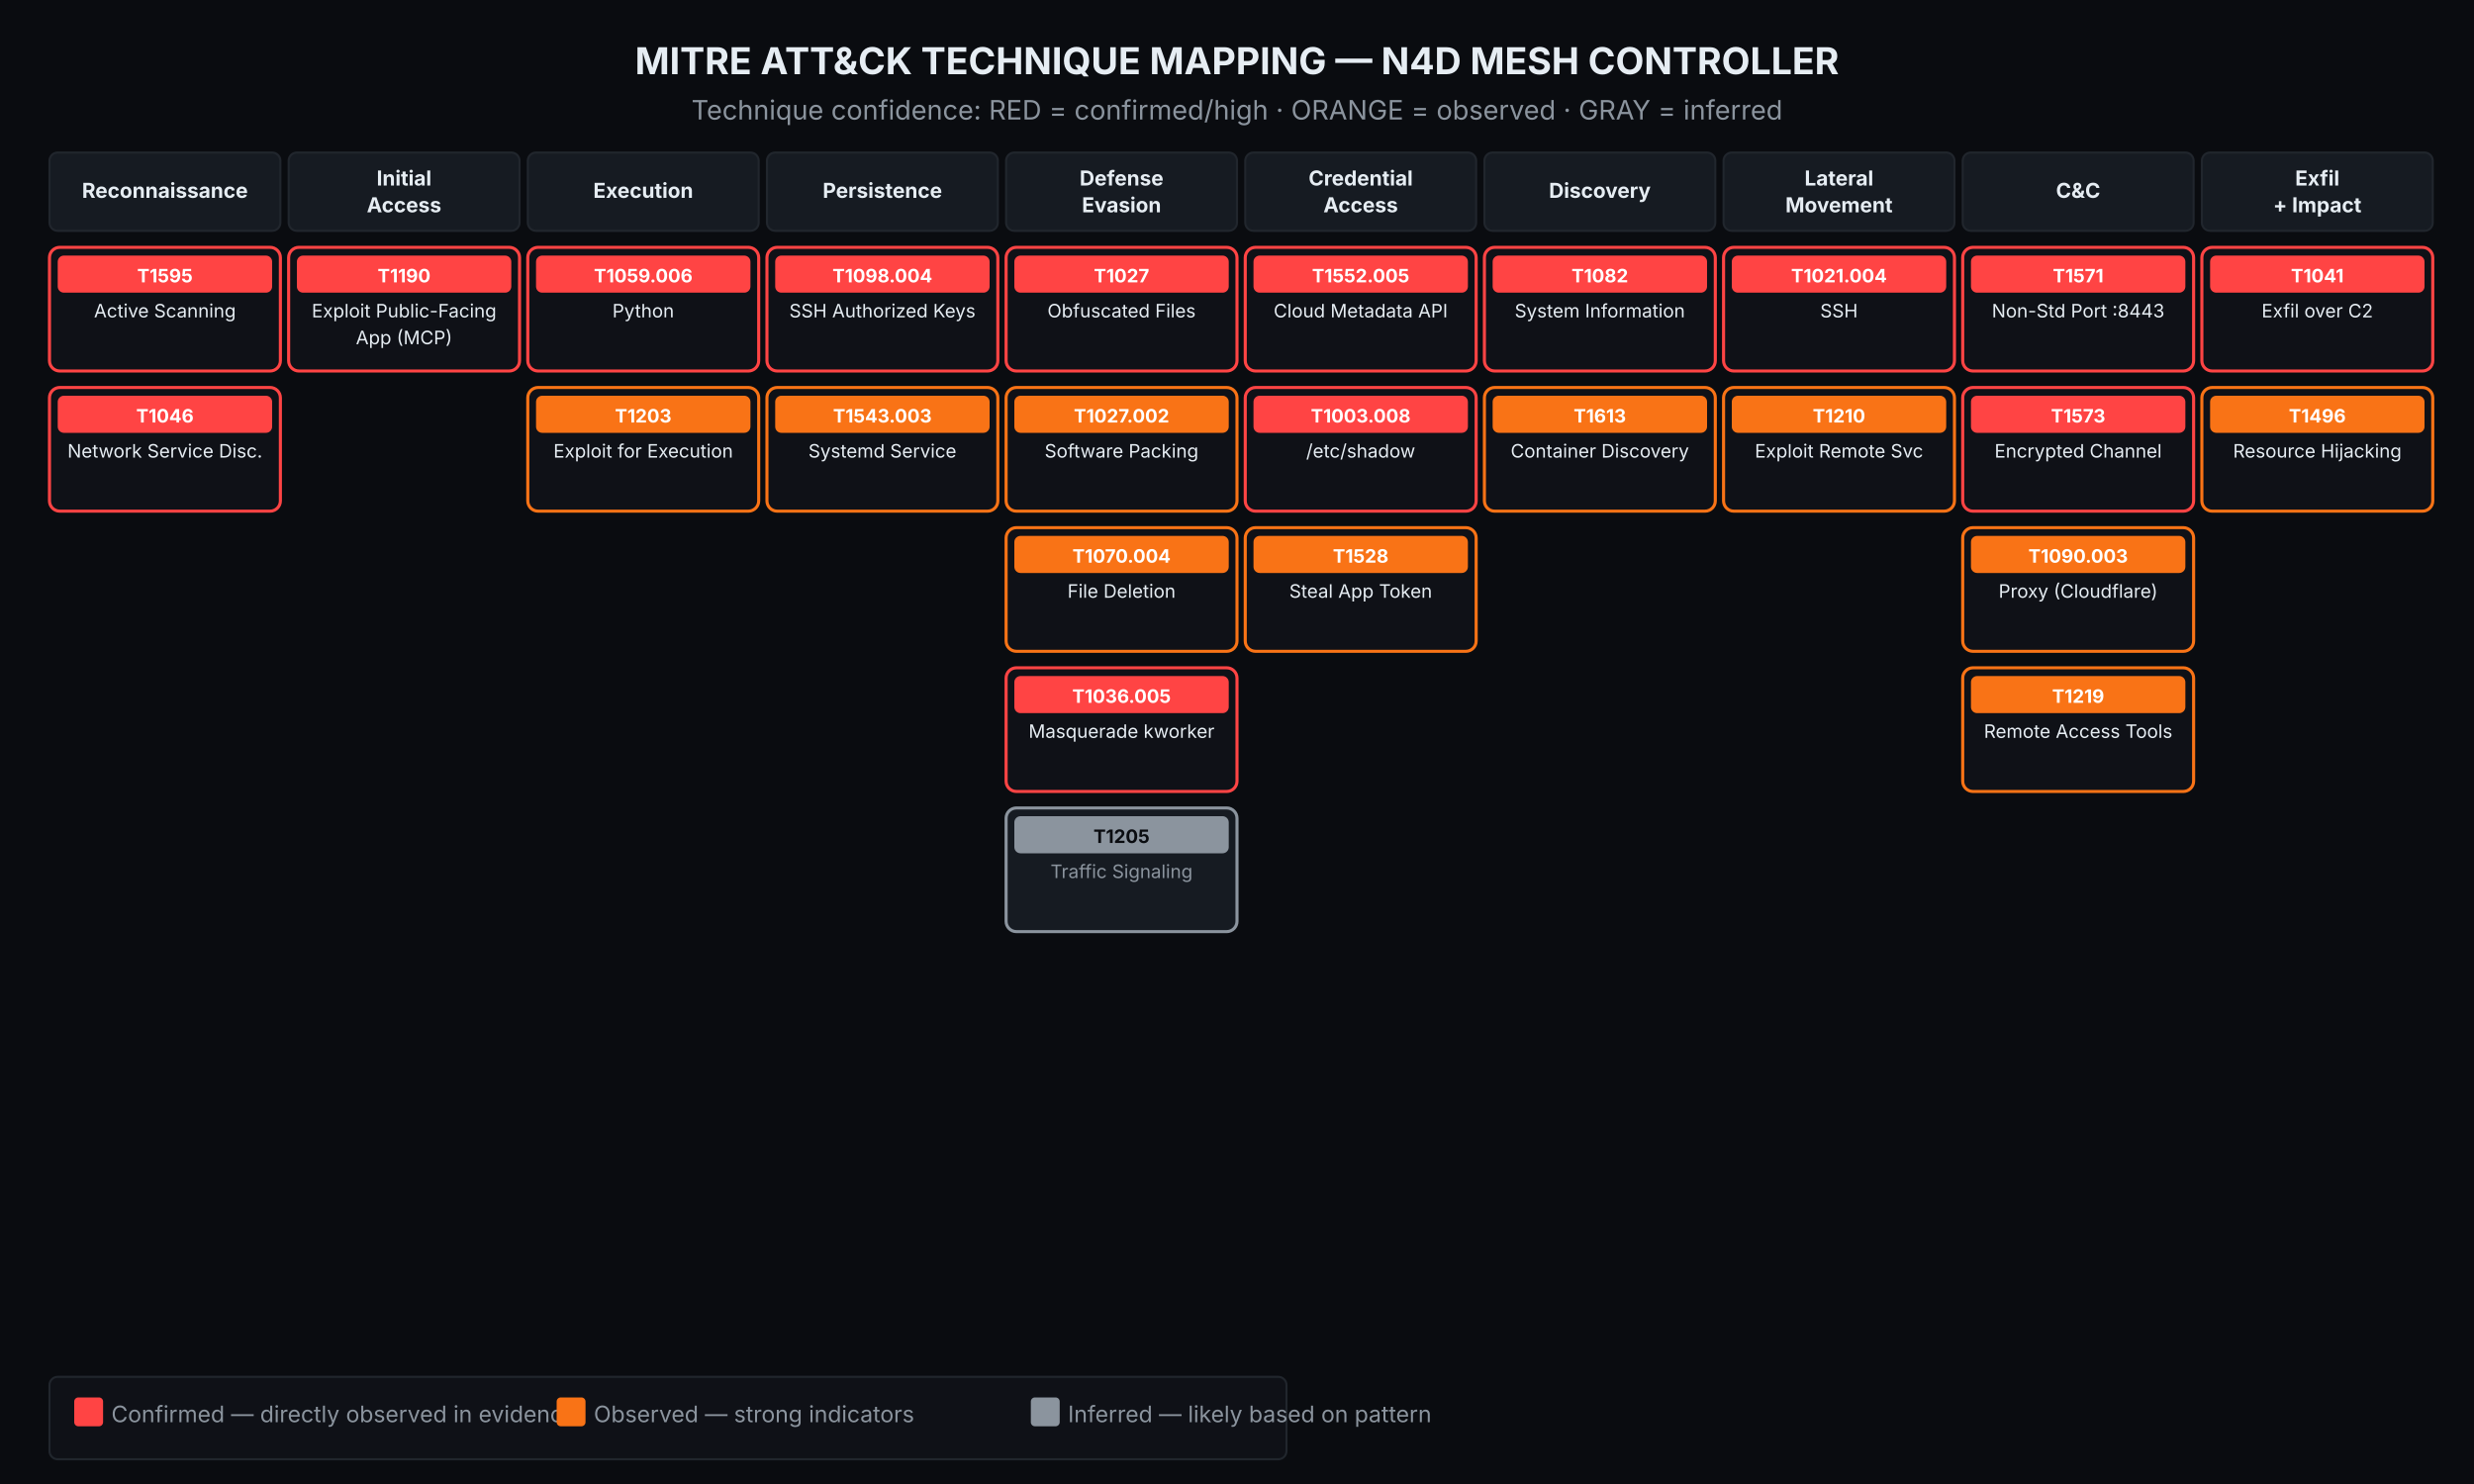
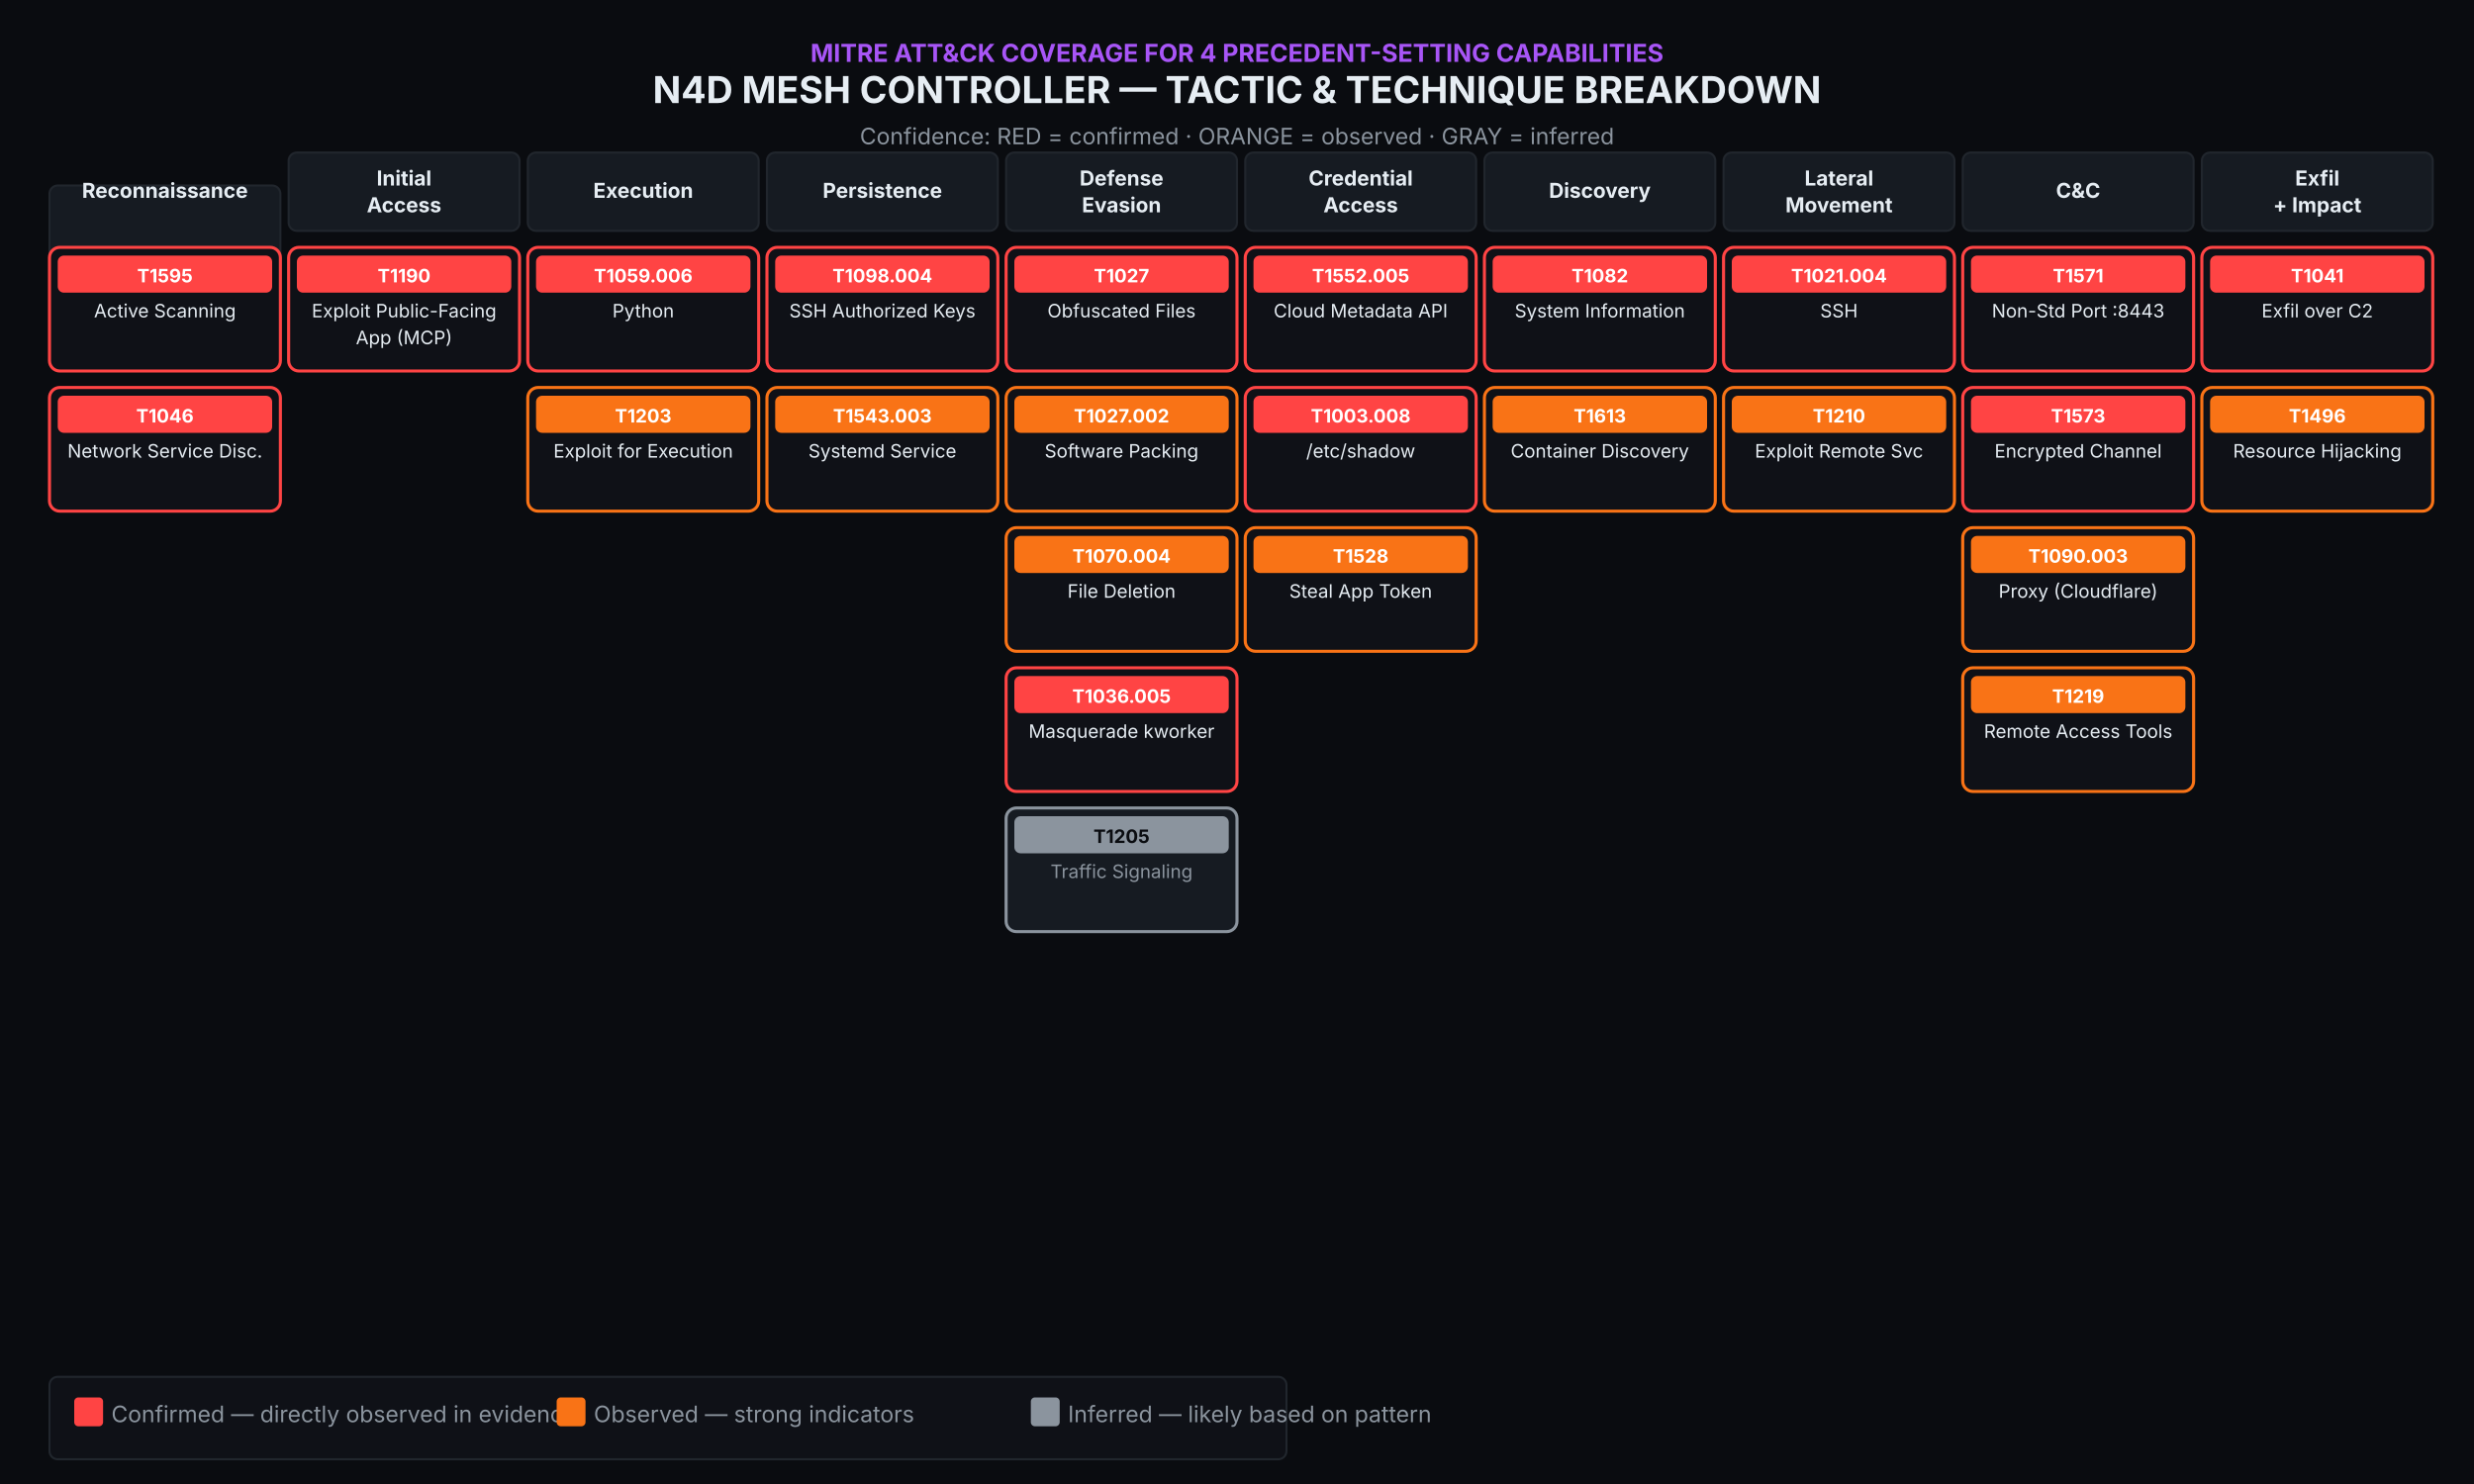
<svg xmlns="http://www.w3.org/2000/svg" width="1200" height="720" viewBox="0 0 1200 720">
  <defs>
    <marker id="arr" markerWidth="10" markerHeight="7" refX="9" refY="3.5" orient="auto">
      <polygon points="0 0, 10 3.5, 0 7" fill="#8b949e" />
    </marker>
    <marker id="arr-red" markerWidth="10" markerHeight="7" refX="9" refY="3.5" orient="auto">
      <polygon points="0 0, 10 3.5, 0 7" fill="#ff4444" />
    </marker>
    <marker id="arr-blue" markerWidth="10" markerHeight="7" refX="9" refY="3.5" orient="auto">
      <polygon points="0 0, 10 3.5, 0 7" fill="#3b82f6" />
    </marker>
    <marker id="arr-orange" markerWidth="10" markerHeight="7" refX="9" refY="3.5" orient="auto">
      <polygon points="0 0, 10 3.5, 0 7" fill="#f97316" />
    </marker>
    <marker id="arr-green" markerWidth="10" markerHeight="7" refX="9" refY="3.5" orient="auto">
      <polygon points="0 0, 10 3.5, 0 7" fill="#22c55e" />
    </marker>
    <marker id="arr-yellow" markerWidth="10" markerHeight="7" refX="9" refY="3.5" orient="auto">
      <polygon points="0 0, 10 3.5, 0 7" fill="#eab308" />
    </marker>
    <marker id="arr-purple" markerWidth="10" markerHeight="7" refX="9" refY="3.5" orient="auto">
      <polygon points="0 0, 10 3.5, 0 7" fill="#a855f7" />
    </marker>
  </defs>
  <rect width="1200" height="720" fill="#0a0c10" />
-   <text x="600" y="36" font-family="-apple-system,BlinkMacSystemFont,'Segoe UI',sans-serif" font-size="18" font-weight="bold" fill="#e6edf3" text-anchor="middle">MITRE ATT&amp;CK TECHNIQUE MAPPING — N4D MESH CONTROLLER</text>
-   <text x="600" y="58" font-family="-apple-system,BlinkMacSystemFont,'Segoe UI',sans-serif" font-size="13" font-weight="normal" fill="#8b949e" text-anchor="middle">Technique confidence: RED = confirmed/high  ·  ORANGE = observed  ·  GRAY = inferred</text>
-   <rect x="24" y="74" width="112" height="38" rx="4" fill="#161b22" stroke="#21262d" stroke-width="1" opacity="1.0" />
+   <text x="600" y="30" font-family="-apple-system,BlinkMacSystemFont,'Segoe UI',sans-serif" font-size="12" font-weight="bold" fill="#a855f7" text-anchor="middle">MITRE ATT&amp;CK COVERAGE FOR 4 PRECEDENT-SETTING CAPABILITIES</text>
+   <text x="600" y="50" font-family="-apple-system,BlinkMacSystemFont,'Segoe UI',sans-serif" font-size="18" font-weight="bold" fill="#e6edf3" text-anchor="middle">N4D MESH CONTROLLER — TACTIC &amp; TECHNIQUE BREAKDOWN</text>
+   <text x="600" y="70" font-family="-apple-system,BlinkMacSystemFont,'Segoe UI',sans-serif" font-size="11" font-weight="normal" fill="#8b949e" text-anchor="middle">Confidence: RED = confirmed  ·  ORANGE = observed  ·  GRAY = inferred</text>
+   <rect x="24" y="90" width="112" height="38" rx="4" fill="#161b22" stroke="#21262d" stroke-width="1" opacity="1.0" />
  <text x="80" y="96" font-family="-apple-system,BlinkMacSystemFont,'Segoe UI',sans-serif" font-size="10" font-weight="bold" fill="#e6edf3" text-anchor="middle">Reconnaissance</text>
  <rect x="24" y="120" width="112" height="60" rx="5" fill="#0f1117" stroke="#ff4444" stroke-width="1.5" opacity="1.0" />
  <rect x="28" y="124" width="104" height="18" rx="3" fill="#ff4444" stroke="none" stroke-width="1" opacity="1.0" />
  <text x="80" y="137" font-family="-apple-system,BlinkMacSystemFont,'Segoe UI',sans-serif" font-size="9" font-weight="bold" fill="#fff" text-anchor="middle">T1595</text>
  <text x="80" y="154" font-family="-apple-system,BlinkMacSystemFont,'Segoe UI',sans-serif" font-size="9" font-weight="normal" fill="#e6edf3" text-anchor="middle">Active Scanning</text>
  <rect x="24" y="188" width="112" height="60" rx="5" fill="#0f1117" stroke="#ff4444" stroke-width="1.5" opacity="1.0" />
  <rect x="28" y="192" width="104" height="18" rx="3" fill="#ff4444" stroke="none" stroke-width="1" opacity="1.0" />
  <text x="80" y="205" font-family="-apple-system,BlinkMacSystemFont,'Segoe UI',sans-serif" font-size="9" font-weight="bold" fill="#fff" text-anchor="middle">T1046</text>
  <text x="80" y="222" font-family="-apple-system,BlinkMacSystemFont,'Segoe UI',sans-serif" font-size="9" font-weight="normal" fill="#e6edf3" text-anchor="middle">Network Service Disc.</text>
  <rect x="140" y="74" width="112" height="38" rx="4" fill="#161b22" stroke="#21262d" stroke-width="1" opacity="1.0" />
  <text x="196" y="90" font-family="-apple-system,BlinkMacSystemFont,'Segoe UI',sans-serif" font-size="10" font-weight="bold" fill="#e6edf3" text-anchor="middle">Initial</text>
  <text x="196" y="103" font-family="-apple-system,BlinkMacSystemFont,'Segoe UI',sans-serif" font-size="10" font-weight="bold" fill="#e6edf3" text-anchor="middle">Access</text>
  <rect x="140" y="120" width="112" height="60" rx="5" fill="#0f1117" stroke="#ff4444" stroke-width="1.5" opacity="1.0" />
  <rect x="144" y="124" width="104" height="18" rx="3" fill="#ff4444" stroke="none" stroke-width="1" opacity="1.0" />
  <text x="196" y="137" font-family="-apple-system,BlinkMacSystemFont,'Segoe UI',sans-serif" font-size="9" font-weight="bold" fill="#fff" text-anchor="middle">T1190</text>
  <text x="196" y="154" font-family="-apple-system,BlinkMacSystemFont,'Segoe UI',sans-serif" font-size="9" font-weight="normal" fill="#e6edf3" text-anchor="middle">Exploit Public-Facing</text>
  <text x="196" y="167" font-family="-apple-system,BlinkMacSystemFont,'Segoe UI',sans-serif" font-size="9" font-weight="normal" fill="#e6edf3" text-anchor="middle">App (MCP)</text>
  <rect x="256" y="74" width="112" height="38" rx="4" fill="#161b22" stroke="#21262d" stroke-width="1" opacity="1.0" />
  <text x="312" y="96" font-family="-apple-system,BlinkMacSystemFont,'Segoe UI',sans-serif" font-size="10" font-weight="bold" fill="#e6edf3" text-anchor="middle">Execution</text>
  <rect x="256" y="120" width="112" height="60" rx="5" fill="#0f1117" stroke="#ff4444" stroke-width="1.5" opacity="1.0" />
  <rect x="260" y="124" width="104" height="18" rx="3" fill="#ff4444" stroke="none" stroke-width="1" opacity="1.0" />
  <text x="312" y="137" font-family="-apple-system,BlinkMacSystemFont,'Segoe UI',sans-serif" font-size="9" font-weight="bold" fill="#fff" text-anchor="middle">T1059.006</text>
  <text x="312" y="154" font-family="-apple-system,BlinkMacSystemFont,'Segoe UI',sans-serif" font-size="9" font-weight="normal" fill="#e6edf3" text-anchor="middle">Python</text>
  <rect x="256" y="188" width="112" height="60" rx="5" fill="#0f1117" stroke="#f97316" stroke-width="1.5" opacity="1.0" />
  <rect x="260" y="192" width="104" height="18" rx="3" fill="#f97316" stroke="none" stroke-width="1" opacity="1.0" />
  <text x="312" y="205" font-family="-apple-system,BlinkMacSystemFont,'Segoe UI',sans-serif" font-size="9" font-weight="bold" fill="#fff" text-anchor="middle">T1203</text>
  <text x="312" y="222" font-family="-apple-system,BlinkMacSystemFont,'Segoe UI',sans-serif" font-size="9" font-weight="normal" fill="#e6edf3" text-anchor="middle">Exploit for Execution</text>
  <rect x="372" y="74" width="112" height="38" rx="4" fill="#161b22" stroke="#21262d" stroke-width="1" opacity="1.0" />
  <text x="428" y="96" font-family="-apple-system,BlinkMacSystemFont,'Segoe UI',sans-serif" font-size="10" font-weight="bold" fill="#e6edf3" text-anchor="middle">Persistence</text>
  <rect x="372" y="120" width="112" height="60" rx="5" fill="#0f1117" stroke="#ff4444" stroke-width="1.5" opacity="1.0" />
  <rect x="376" y="124" width="104" height="18" rx="3" fill="#ff4444" stroke="none" stroke-width="1" opacity="1.0" />
  <text x="428" y="137" font-family="-apple-system,BlinkMacSystemFont,'Segoe UI',sans-serif" font-size="9" font-weight="bold" fill="#fff" text-anchor="middle">T1098.004</text>
  <text x="428" y="154" font-family="-apple-system,BlinkMacSystemFont,'Segoe UI',sans-serif" font-size="9" font-weight="normal" fill="#e6edf3" text-anchor="middle">SSH Authorized Keys</text>
  <rect x="372" y="188" width="112" height="60" rx="5" fill="#0f1117" stroke="#f97316" stroke-width="1.5" opacity="1.0" />
  <rect x="376" y="192" width="104" height="18" rx="3" fill="#f97316" stroke="none" stroke-width="1" opacity="1.0" />
  <text x="428" y="205" font-family="-apple-system,BlinkMacSystemFont,'Segoe UI',sans-serif" font-size="9" font-weight="bold" fill="#fff" text-anchor="middle">T1543.003</text>
  <text x="428" y="222" font-family="-apple-system,BlinkMacSystemFont,'Segoe UI',sans-serif" font-size="9" font-weight="normal" fill="#e6edf3" text-anchor="middle">Systemd Service</text>
  <rect x="488" y="74" width="112" height="38" rx="4" fill="#161b22" stroke="#21262d" stroke-width="1" opacity="1.0" />
  <text x="544" y="90" font-family="-apple-system,BlinkMacSystemFont,'Segoe UI',sans-serif" font-size="10" font-weight="bold" fill="#e6edf3" text-anchor="middle">Defense</text>
  <text x="544" y="103" font-family="-apple-system,BlinkMacSystemFont,'Segoe UI',sans-serif" font-size="10" font-weight="bold" fill="#e6edf3" text-anchor="middle">Evasion</text>
  <rect x="488" y="120" width="112" height="60" rx="5" fill="#0f1117" stroke="#ff4444" stroke-width="1.5" opacity="1.0" />
  <rect x="492" y="124" width="104" height="18" rx="3" fill="#ff4444" stroke="none" stroke-width="1" opacity="1.0" />
  <text x="544" y="137" font-family="-apple-system,BlinkMacSystemFont,'Segoe UI',sans-serif" font-size="9" font-weight="bold" fill="#fff" text-anchor="middle">T1027</text>
  <text x="544" y="154" font-family="-apple-system,BlinkMacSystemFont,'Segoe UI',sans-serif" font-size="9" font-weight="normal" fill="#e6edf3" text-anchor="middle">Obfuscated Files</text>
  <rect x="488" y="188" width="112" height="60" rx="5" fill="#0f1117" stroke="#f97316" stroke-width="1.5" opacity="1.0" />
  <rect x="492" y="192" width="104" height="18" rx="3" fill="#f97316" stroke="none" stroke-width="1" opacity="1.0" />
  <text x="544" y="205" font-family="-apple-system,BlinkMacSystemFont,'Segoe UI',sans-serif" font-size="9" font-weight="bold" fill="#fff" text-anchor="middle">T1027.002</text>
  <text x="544" y="222" font-family="-apple-system,BlinkMacSystemFont,'Segoe UI',sans-serif" font-size="9" font-weight="normal" fill="#e6edf3" text-anchor="middle">Software Packing</text>
  <rect x="488" y="256" width="112" height="60" rx="5" fill="#0f1117" stroke="#f97316" stroke-width="1.5" opacity="1.0" />
  <rect x="492" y="260" width="104" height="18" rx="3" fill="#f97316" stroke="none" stroke-width="1" opacity="1.0" />
  <text x="544" y="273" font-family="-apple-system,BlinkMacSystemFont,'Segoe UI',sans-serif" font-size="9" font-weight="bold" fill="#fff" text-anchor="middle">T1070.004</text>
  <text x="544" y="290" font-family="-apple-system,BlinkMacSystemFont,'Segoe UI',sans-serif" font-size="9" font-weight="normal" fill="#e6edf3" text-anchor="middle">File Deletion</text>
  <rect x="488" y="324" width="112" height="60" rx="5" fill="#0f1117" stroke="#ff4444" stroke-width="1.5" opacity="1.0" />
  <rect x="492" y="328" width="104" height="18" rx="3" fill="#ff4444" stroke="none" stroke-width="1" opacity="1.0" />
  <text x="544" y="341" font-family="-apple-system,BlinkMacSystemFont,'Segoe UI',sans-serif" font-size="9" font-weight="bold" fill="#fff" text-anchor="middle">T1036.005</text>
  <text x="544" y="358" font-family="-apple-system,BlinkMacSystemFont,'Segoe UI',sans-serif" font-size="9" font-weight="normal" fill="#e6edf3" text-anchor="middle">Masquerade kworker</text>
  <rect x="488" y="392" width="112" height="60" rx="5" fill="#161b22" stroke="#8b949e" stroke-width="1.5" opacity="1.0" />
  <rect x="492" y="396" width="104" height="18" rx="3" fill="#8b949e" stroke="none" stroke-width="1" opacity="1.0" />
  <text x="544" y="409" font-family="-apple-system,BlinkMacSystemFont,'Segoe UI',sans-serif" font-size="9" font-weight="bold" fill="#0a0c10" text-anchor="middle">T1205</text>
  <text x="544" y="426" font-family="-apple-system,BlinkMacSystemFont,'Segoe UI',sans-serif" font-size="9" font-weight="normal" fill="#8b949e" text-anchor="middle">Traffic Signaling</text>
  <rect x="604" y="74" width="112" height="38" rx="4" fill="#161b22" stroke="#21262d" stroke-width="1" opacity="1.0" />
  <text x="660" y="90" font-family="-apple-system,BlinkMacSystemFont,'Segoe UI',sans-serif" font-size="10" font-weight="bold" fill="#e6edf3" text-anchor="middle">Credential</text>
  <text x="660" y="103" font-family="-apple-system,BlinkMacSystemFont,'Segoe UI',sans-serif" font-size="10" font-weight="bold" fill="#e6edf3" text-anchor="middle">Access</text>
  <rect x="604" y="120" width="112" height="60" rx="5" fill="#0f1117" stroke="#ff4444" stroke-width="1.5" opacity="1.0" />
  <rect x="608" y="124" width="104" height="18" rx="3" fill="#ff4444" stroke="none" stroke-width="1" opacity="1.0" />
  <text x="660" y="137" font-family="-apple-system,BlinkMacSystemFont,'Segoe UI',sans-serif" font-size="9" font-weight="bold" fill="#fff" text-anchor="middle">T1552.005</text>
  <text x="660" y="154" font-family="-apple-system,BlinkMacSystemFont,'Segoe UI',sans-serif" font-size="9" font-weight="normal" fill="#e6edf3" text-anchor="middle">Cloud Metadata API</text>
  <rect x="604" y="188" width="112" height="60" rx="5" fill="#0f1117" stroke="#ff4444" stroke-width="1.5" opacity="1.0" />
  <rect x="608" y="192" width="104" height="18" rx="3" fill="#ff4444" stroke="none" stroke-width="1" opacity="1.0" />
  <text x="660" y="205" font-family="-apple-system,BlinkMacSystemFont,'Segoe UI',sans-serif" font-size="9" font-weight="bold" fill="#fff" text-anchor="middle">T1003.008</text>
  <text x="660" y="222" font-family="-apple-system,BlinkMacSystemFont,'Segoe UI',sans-serif" font-size="9" font-weight="normal" fill="#e6edf3" text-anchor="middle">/etc/shadow</text>
  <rect x="604" y="256" width="112" height="60" rx="5" fill="#0f1117" stroke="#f97316" stroke-width="1.5" opacity="1.0" />
  <rect x="608" y="260" width="104" height="18" rx="3" fill="#f97316" stroke="none" stroke-width="1" opacity="1.0" />
  <text x="660" y="273" font-family="-apple-system,BlinkMacSystemFont,'Segoe UI',sans-serif" font-size="9" font-weight="bold" fill="#fff" text-anchor="middle">T1528</text>
  <text x="660" y="290" font-family="-apple-system,BlinkMacSystemFont,'Segoe UI',sans-serif" font-size="9" font-weight="normal" fill="#e6edf3" text-anchor="middle">Steal App Token</text>
  <rect x="720" y="74" width="112" height="38" rx="4" fill="#161b22" stroke="#21262d" stroke-width="1" opacity="1.0" />
  <text x="776" y="96" font-family="-apple-system,BlinkMacSystemFont,'Segoe UI',sans-serif" font-size="10" font-weight="bold" fill="#e6edf3" text-anchor="middle">Discovery</text>
  <rect x="720" y="120" width="112" height="60" rx="5" fill="#0f1117" stroke="#ff4444" stroke-width="1.5" opacity="1.0" />
  <rect x="724" y="124" width="104" height="18" rx="3" fill="#ff4444" stroke="none" stroke-width="1" opacity="1.0" />
  <text x="776" y="137" font-family="-apple-system,BlinkMacSystemFont,'Segoe UI',sans-serif" font-size="9" font-weight="bold" fill="#fff" text-anchor="middle">T1082</text>
  <text x="776" y="154" font-family="-apple-system,BlinkMacSystemFont,'Segoe UI',sans-serif" font-size="9" font-weight="normal" fill="#e6edf3" text-anchor="middle">System Information</text>
  <rect x="720" y="188" width="112" height="60" rx="5" fill="#0f1117" stroke="#f97316" stroke-width="1.5" opacity="1.0" />
  <rect x="724" y="192" width="104" height="18" rx="3" fill="#f97316" stroke="none" stroke-width="1" opacity="1.0" />
  <text x="776" y="205" font-family="-apple-system,BlinkMacSystemFont,'Segoe UI',sans-serif" font-size="9" font-weight="bold" fill="#fff" text-anchor="middle">T1613</text>
  <text x="776" y="222" font-family="-apple-system,BlinkMacSystemFont,'Segoe UI',sans-serif" font-size="9" font-weight="normal" fill="#e6edf3" text-anchor="middle">Container Discovery</text>
  <rect x="836" y="74" width="112" height="38" rx="4" fill="#161b22" stroke="#21262d" stroke-width="1" opacity="1.0" />
  <text x="892" y="90" font-family="-apple-system,BlinkMacSystemFont,'Segoe UI',sans-serif" font-size="10" font-weight="bold" fill="#e6edf3" text-anchor="middle">Lateral</text>
  <text x="892" y="103" font-family="-apple-system,BlinkMacSystemFont,'Segoe UI',sans-serif" font-size="10" font-weight="bold" fill="#e6edf3" text-anchor="middle">Movement</text>
  <rect x="836" y="120" width="112" height="60" rx="5" fill="#0f1117" stroke="#ff4444" stroke-width="1.5" opacity="1.0" />
  <rect x="840" y="124" width="104" height="18" rx="3" fill="#ff4444" stroke="none" stroke-width="1" opacity="1.0" />
  <text x="892" y="137" font-family="-apple-system,BlinkMacSystemFont,'Segoe UI',sans-serif" font-size="9" font-weight="bold" fill="#fff" text-anchor="middle">T1021.004</text>
  <text x="892" y="154" font-family="-apple-system,BlinkMacSystemFont,'Segoe UI',sans-serif" font-size="9" font-weight="normal" fill="#e6edf3" text-anchor="middle">SSH</text>
  <rect x="836" y="188" width="112" height="60" rx="5" fill="#0f1117" stroke="#f97316" stroke-width="1.5" opacity="1.0" />
  <rect x="840" y="192" width="104" height="18" rx="3" fill="#f97316" stroke="none" stroke-width="1" opacity="1.0" />
  <text x="892" y="205" font-family="-apple-system,BlinkMacSystemFont,'Segoe UI',sans-serif" font-size="9" font-weight="bold" fill="#fff" text-anchor="middle">T1210</text>
  <text x="892" y="222" font-family="-apple-system,BlinkMacSystemFont,'Segoe UI',sans-serif" font-size="9" font-weight="normal" fill="#e6edf3" text-anchor="middle">Exploit Remote Svc</text>
  <rect x="952" y="74" width="112" height="38" rx="4" fill="#161b22" stroke="#21262d" stroke-width="1" opacity="1.0" />
  <text x="1008" y="96" font-family="-apple-system,BlinkMacSystemFont,'Segoe UI',sans-serif" font-size="10" font-weight="bold" fill="#e6edf3" text-anchor="middle">C&amp;C</text>
  <rect x="952" y="120" width="112" height="60" rx="5" fill="#0f1117" stroke="#ff4444" stroke-width="1.5" opacity="1.0" />
  <rect x="956" y="124" width="104" height="18" rx="3" fill="#ff4444" stroke="none" stroke-width="1" opacity="1.0" />
  <text x="1008" y="137" font-family="-apple-system,BlinkMacSystemFont,'Segoe UI',sans-serif" font-size="9" font-weight="bold" fill="#fff" text-anchor="middle">T1571</text>
  <text x="1008" y="154" font-family="-apple-system,BlinkMacSystemFont,'Segoe UI',sans-serif" font-size="9" font-weight="normal" fill="#e6edf3" text-anchor="middle">Non-Std Port :8443</text>
  <rect x="952" y="188" width="112" height="60" rx="5" fill="#0f1117" stroke="#ff4444" stroke-width="1.5" opacity="1.0" />
  <rect x="956" y="192" width="104" height="18" rx="3" fill="#ff4444" stroke="none" stroke-width="1" opacity="1.0" />
  <text x="1008" y="205" font-family="-apple-system,BlinkMacSystemFont,'Segoe UI',sans-serif" font-size="9" font-weight="bold" fill="#fff" text-anchor="middle">T1573</text>
  <text x="1008" y="222" font-family="-apple-system,BlinkMacSystemFont,'Segoe UI',sans-serif" font-size="9" font-weight="normal" fill="#e6edf3" text-anchor="middle">Encrypted Channel</text>
  <rect x="952" y="256" width="112" height="60" rx="5" fill="#0f1117" stroke="#f97316" stroke-width="1.5" opacity="1.0" />
  <rect x="956" y="260" width="104" height="18" rx="3" fill="#f97316" stroke="none" stroke-width="1" opacity="1.0" />
  <text x="1008" y="273" font-family="-apple-system,BlinkMacSystemFont,'Segoe UI',sans-serif" font-size="9" font-weight="bold" fill="#fff" text-anchor="middle">T1090.003</text>
  <text x="1008" y="290" font-family="-apple-system,BlinkMacSystemFont,'Segoe UI',sans-serif" font-size="9" font-weight="normal" fill="#e6edf3" text-anchor="middle">Proxy (Cloudflare)</text>
  <rect x="952" y="324" width="112" height="60" rx="5" fill="#0f1117" stroke="#f97316" stroke-width="1.5" opacity="1.0" />
  <rect x="956" y="328" width="104" height="18" rx="3" fill="#f97316" stroke="none" stroke-width="1" opacity="1.0" />
  <text x="1008" y="341" font-family="-apple-system,BlinkMacSystemFont,'Segoe UI',sans-serif" font-size="9" font-weight="bold" fill="#fff" text-anchor="middle">T1219</text>
  <text x="1008" y="358" font-family="-apple-system,BlinkMacSystemFont,'Segoe UI',sans-serif" font-size="9" font-weight="normal" fill="#e6edf3" text-anchor="middle">Remote Access Tools</text>
  <rect x="1068" y="74" width="112" height="38" rx="4" fill="#161b22" stroke="#21262d" stroke-width="1" opacity="1.0" />
  <text x="1124" y="90" font-family="-apple-system,BlinkMacSystemFont,'Segoe UI',sans-serif" font-size="10" font-weight="bold" fill="#e6edf3" text-anchor="middle">Exfil</text>
  <text x="1124" y="103" font-family="-apple-system,BlinkMacSystemFont,'Segoe UI',sans-serif" font-size="10" font-weight="bold" fill="#e6edf3" text-anchor="middle">+ Impact</text>
  <rect x="1068" y="120" width="112" height="60" rx="5" fill="#0f1117" stroke="#ff4444" stroke-width="1.5" opacity="1.0" />
  <rect x="1072" y="124" width="104" height="18" rx="3" fill="#ff4444" stroke="none" stroke-width="1" opacity="1.0" />
  <text x="1124" y="137" font-family="-apple-system,BlinkMacSystemFont,'Segoe UI',sans-serif" font-size="9" font-weight="bold" fill="#fff" text-anchor="middle">T1041</text>
  <text x="1124" y="154" font-family="-apple-system,BlinkMacSystemFont,'Segoe UI',sans-serif" font-size="9" font-weight="normal" fill="#e6edf3" text-anchor="middle">Exfil over C2</text>
  <rect x="1068" y="188" width="112" height="60" rx="5" fill="#0f1117" stroke="#f97316" stroke-width="1.5" opacity="1.0" />
  <rect x="1072" y="192" width="104" height="18" rx="3" fill="#f97316" stroke="none" stroke-width="1" opacity="1.0" />
  <text x="1124" y="205" font-family="-apple-system,BlinkMacSystemFont,'Segoe UI',sans-serif" font-size="9" font-weight="bold" fill="#fff" text-anchor="middle">T1496</text>
  <text x="1124" y="222" font-family="-apple-system,BlinkMacSystemFont,'Segoe UI',sans-serif" font-size="9" font-weight="normal" fill="#e6edf3" text-anchor="middle">Resource Hijacking</text>
  <rect x="24" y="668" width="600" height="40" rx="4" fill="#0f1117" stroke="#21262d" stroke-width="1" opacity="1.0" />
  <rect x="36" y="678" width="14" height="14" rx="2" fill="#ff4444" stroke="none" stroke-width="1" opacity="1.0" />
  <text x="54" y="690" font-family="-apple-system,BlinkMacSystemFont,'Segoe UI',sans-serif" font-size="11" font-weight="normal" fill="#8b949e" text-anchor="start">Confirmed — directly observed in evidence</text>
  <rect x="270" y="678" width="14" height="14" rx="2" fill="#f97316" stroke="none" stroke-width="1" opacity="1.0" />
  <text x="288" y="690" font-family="-apple-system,BlinkMacSystemFont,'Segoe UI',sans-serif" font-size="11" font-weight="normal" fill="#8b949e" text-anchor="start">Observed — strong indicators</text>
  <rect x="500" y="678" width="14" height="14" rx="2" fill="#8b949e" stroke="none" stroke-width="1" opacity="1.0" />
  <text x="518" y="690" font-family="-apple-system,BlinkMacSystemFont,'Segoe UI',sans-serif" font-size="11" font-weight="normal" fill="#8b949e" text-anchor="start">Inferred — likely based on pattern</text>
</svg>
